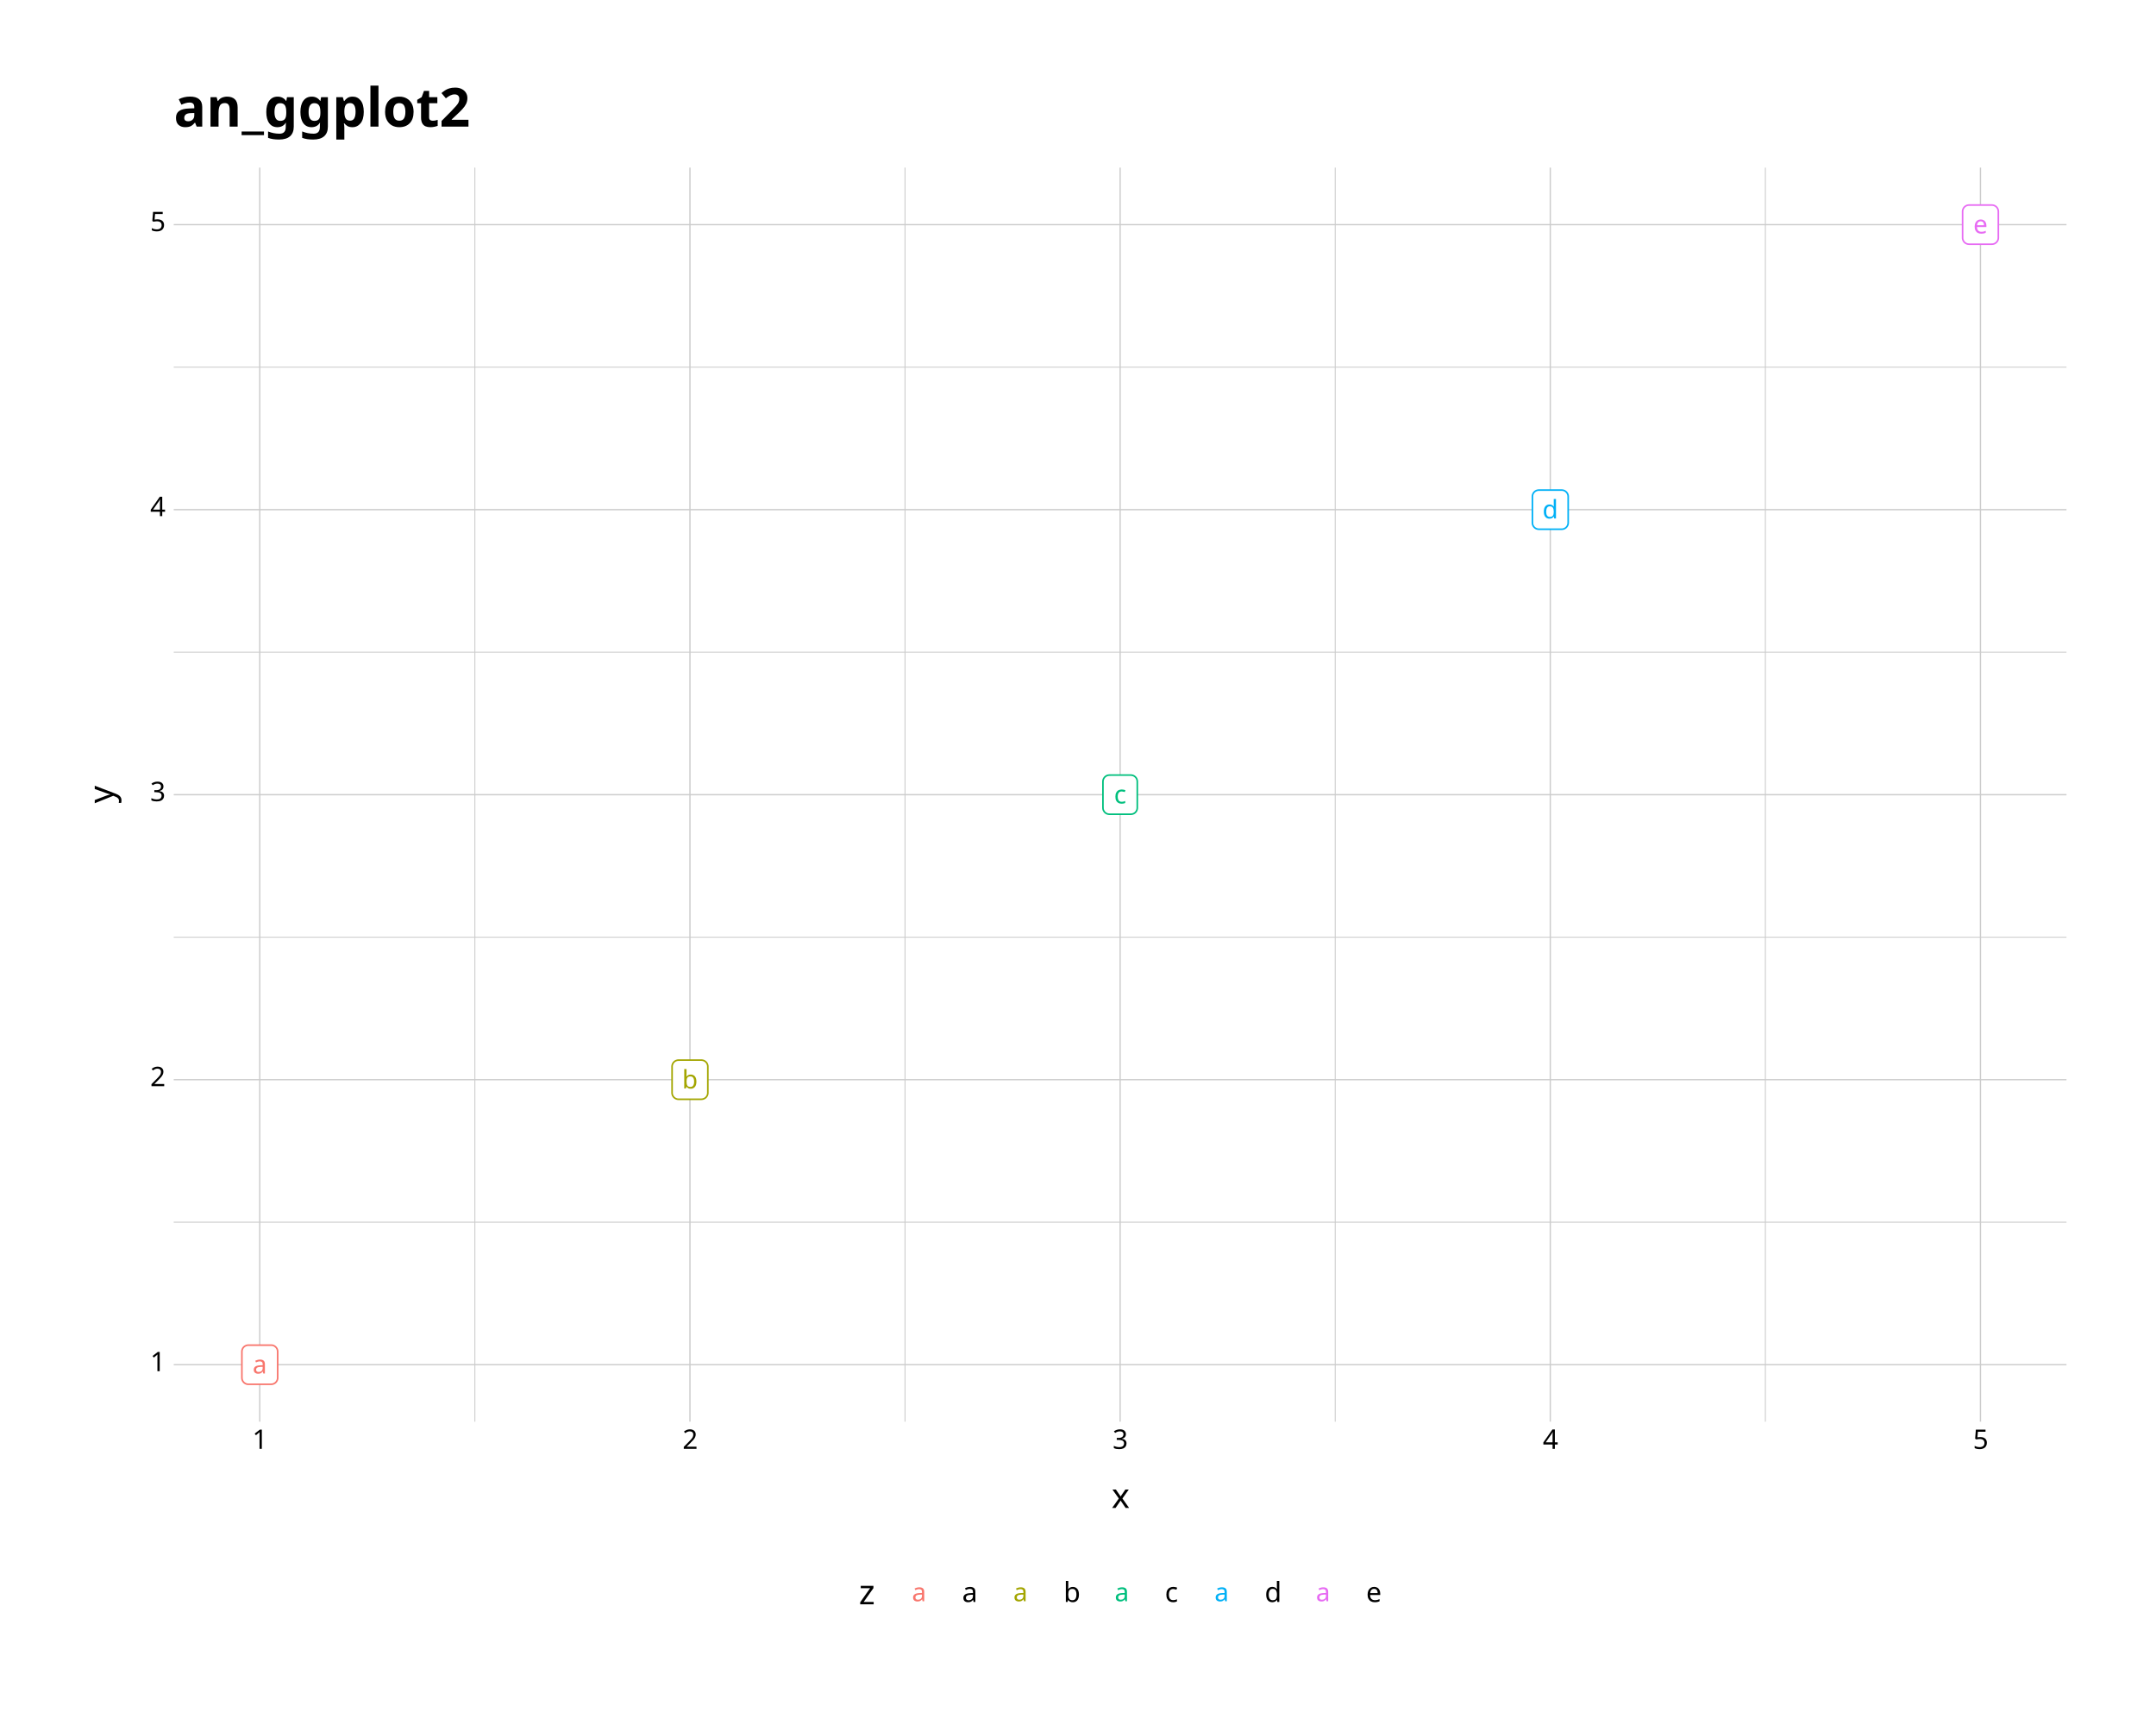
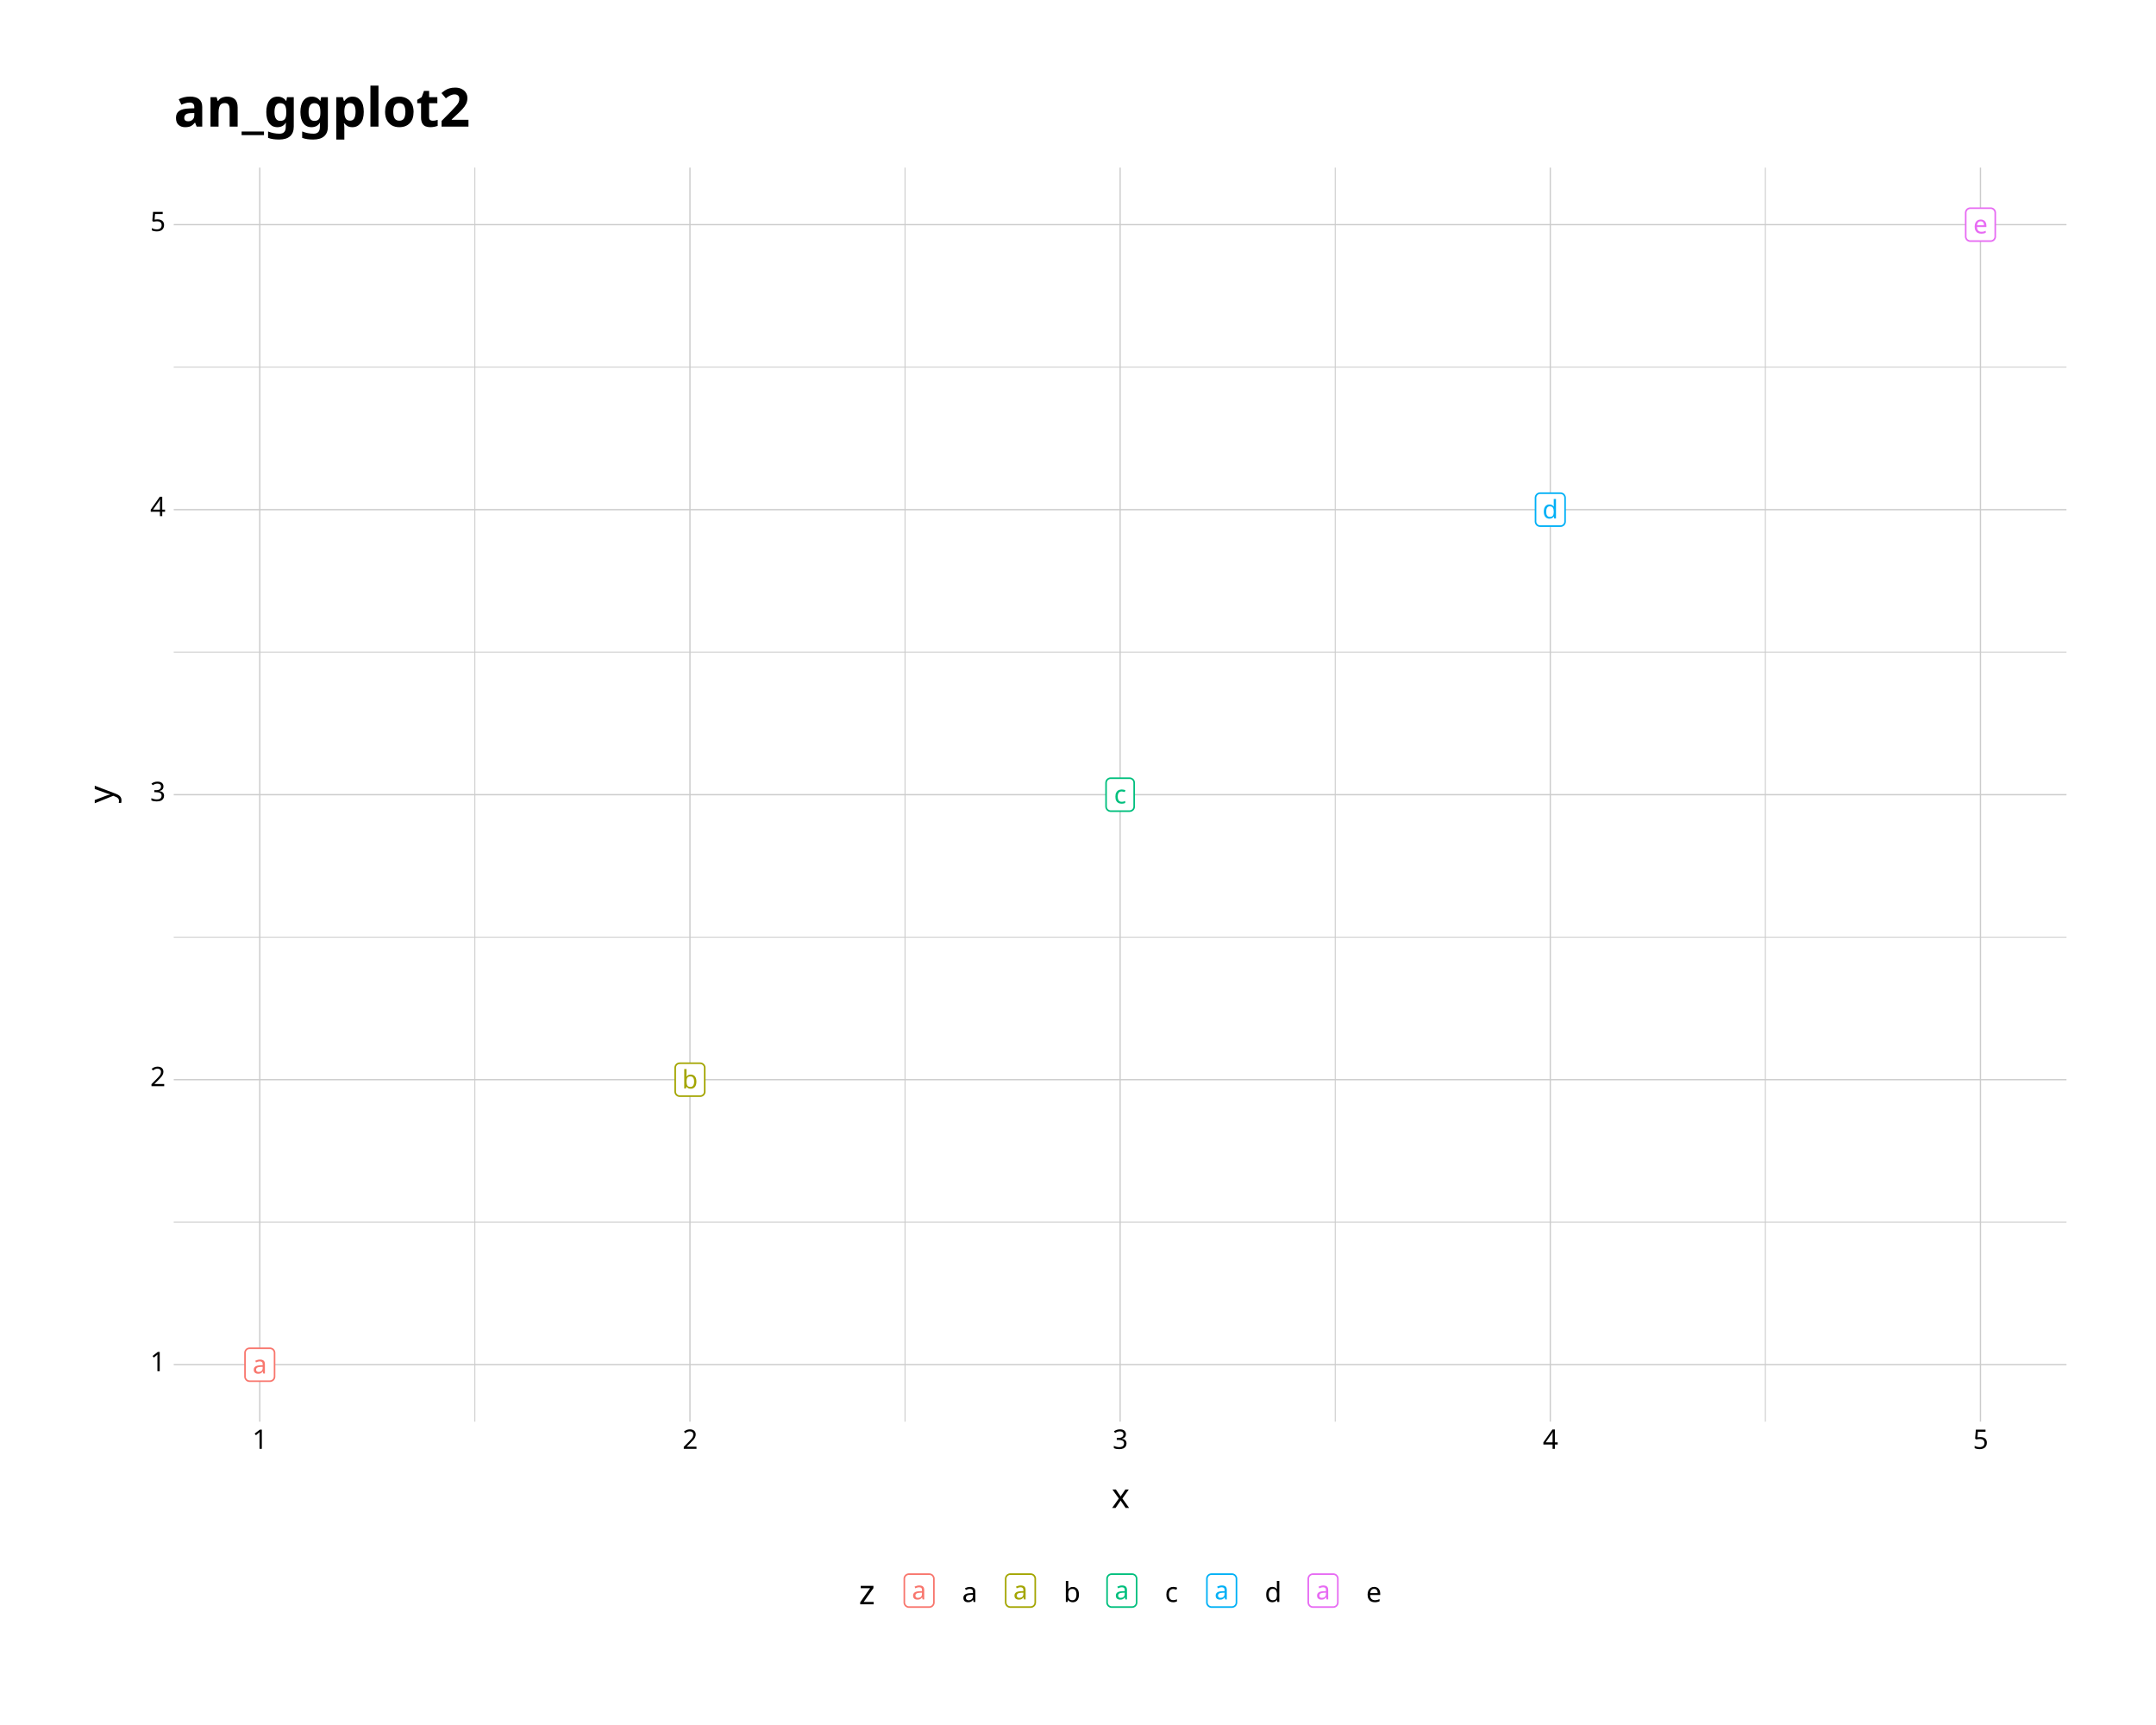
<svg xmlns="http://www.w3.org/2000/svg" class="svglite" data-engine-version="2.0" width="720.00pt" height="576.00pt" viewBox="0 0 720.00 576.00">
  <defs>
    <style type="text/css">
    .svglite line, .svglite polyline, .svglite polygon, .svglite path, .svglite rect, .svglite circle {
      fill: none;
      stroke: #000000;
      stroke-linecap: round;
      stroke-linejoin: round;
      stroke-miterlimit: 10.00;
    }
  </style>
  </defs>
  <rect width="100%" height="100%" style="stroke: none; fill: #FFFFFF;" />
  <defs>
    <clipPath id="cpMC4wMHw3MjAuMDB8MC4wMHw1NzYuMDA=">
      <rect x="0.00" y="0.00" width="720.00" height="576.00" />
    </clipPath>
  </defs>
  <g clip-path="url(#cpMC4wMHw3MjAuMDB8MC4wMHw1NzYuMDA=)">
</g>
  <defs>
    <clipPath id="cpNTguMDJ8NjkwLjExfDU1Ljk3fDQ3NC43Mw==">
      <rect x="58.02" y="55.97" width="632.09" height="418.75" />
    </clipPath>
  </defs>
  <g clip-path="url(#cpNTguMDJ8NjkwLjExfDU1Ljk3fDQ3NC43Mw==)">
    <polyline points="58.02,408.11 690.11,408.11 " style="stroke-width: 0.32; stroke: #CCCCCC; stroke-linecap: butt;" />
    <polyline points="58.02,312.94 690.11,312.94 " style="stroke-width: 0.32; stroke: #CCCCCC; stroke-linecap: butt;" />
    <polyline points="58.02,217.77 690.11,217.77 " style="stroke-width: 0.32; stroke: #CCCCCC; stroke-linecap: butt;" />
    <polyline points="58.02,122.59 690.11,122.59 " style="stroke-width: 0.32; stroke: #CCCCCC; stroke-linecap: butt;" />
    <polyline points="158.58,474.73 158.58,55.97 " style="stroke-width: 0.32; stroke: #CCCCCC; stroke-linecap: butt;" />
    <polyline points="302.24,474.73 302.24,55.97 " style="stroke-width: 0.32; stroke: #CCCCCC; stroke-linecap: butt;" />
    <polyline points="445.90,474.73 445.90,55.97 " style="stroke-width: 0.32; stroke: #CCCCCC; stroke-linecap: butt;" />
    <polyline points="589.55,474.73 589.55,55.97 " style="stroke-width: 0.32; stroke: #CCCCCC; stroke-linecap: butt;" />
    <polyline points="58.02,455.69 690.11,455.69 " style="stroke-width: 0.43; stroke: #CCCCCC; stroke-linecap: butt;" />
    <polyline points="58.02,360.52 690.11,360.52 " style="stroke-width: 0.43; stroke: #CCCCCC; stroke-linecap: butt;" />
    <polyline points="58.02,265.35 690.11,265.35 " style="stroke-width: 0.43; stroke: #CCCCCC; stroke-linecap: butt;" />
    <polyline points="58.02,170.18 690.11,170.18 " style="stroke-width: 0.43; stroke: #CCCCCC; stroke-linecap: butt;" />
    <polyline points="58.02,75.01 690.11,75.01 " style="stroke-width: 0.43; stroke: #CCCCCC; stroke-linecap: butt;" />
    <polyline points="86.75,474.73 86.75,55.97 " style="stroke-width: 0.43; stroke: #CCCCCC; stroke-linecap: butt;" />
    <polyline points="230.41,474.73 230.41,55.97 " style="stroke-width: 0.43; stroke: #CCCCCC; stroke-linecap: butt;" />
    <polyline points="374.07,474.73 374.07,55.97 " style="stroke-width: 0.43; stroke: #CCCCCC; stroke-linecap: butt;" />
    <polyline points="517.72,474.73 517.72,55.97 " style="stroke-width: 0.43; stroke: #CCCCCC; stroke-linecap: butt;" />
    <polyline points="661.38,474.73 661.38,55.97 " style="stroke-width: 0.43; stroke: #CCCCCC; stroke-linecap: butt;" />
-     <polygon points="82.94,462.23 90.57,462.23 90.48,462.23 90.83,462.21 91.17,462.14 91.49,462.02 91.79,461.85 92.06,461.63 92.29,461.37 92.48,461.07 92.62,460.75 92.70,460.42 92.73,460.07 92.73,460.07 92.73,451.32 92.73,451.32 92.70,450.97 92.62,450.63 92.48,450.31 92.29,450.02 92.06,449.76 91.79,449.54 91.49,449.36 91.17,449.24 90.83,449.17 90.57,449.16 82.94,449.16 83.20,449.17 82.85,449.16 82.51,449.20 82.17,449.30 81.86,449.45 81.57,449.64 81.32,449.88 81.11,450.16 80.95,450.47 80.84,450.80 80.79,451.14 80.78,451.32 80.78,460.07 80.79,459.90 80.79,460.24 80.84,460.59 80.95,460.92 81.11,461.22 81.32,461.50 81.57,461.74 81.86,461.94 82.17,462.09 82.51,462.19 82.85,462.23 " style="stroke-width: 0.53; stroke: #F8766D; fill: #FFFFFF;" />
+     <polygon points="83.36,461.19 90.15,461.19 90.09,461.19 90.34,461.18 90.58,461.13 90.81,461.04 91.02,460.92 91.22,460.76 91.38,460.58 91.51,460.37 91.61,460.14 91.67,459.90 91.69,459.65 91.69,459.65 91.69,451.73 91.69,451.73 91.67,451.49 91.61,451.24 91.51,451.02 91.38,450.81 91.22,450.62 91.02,450.47 90.81,450.34 90.58,450.26 90.34,450.21 90.15,450.20 83.36,450.20 83.54,450.21 83.29,450.20 83.05,450.23 82.81,450.29 82.59,450.40 82.38,450.54 82.21,450.71 82.06,450.91 81.94,451.13 81.86,451.36 81.82,451.61 81.82,451.73 81.82,459.65 81.82,459.53 81.82,459.78 81.86,460.02 81.94,460.26 82.06,460.48 82.21,460.67 82.38,460.84 82.59,460.99 82.81,461.09 83.05,461.16 83.29,461.19 " style="stroke-width: 0.53; stroke: #F8766D; fill: #FFFFFF;" />
    <text x="86.75" y="458.63" text-anchor="middle" style="font-size: 8.54px; fill: #F8766D; font-family: sans;" textLength="4.75px" lengthAdjust="spacingAndGlyphs">a</text>
-     <polygon points="226.60,367.06 234.22,367.06 234.14,367.06 234.48,367.04 234.83,366.97 235.15,366.85 235.45,366.68 235.72,366.46 235.95,366.20 236.14,365.90 236.27,365.58 236.36,365.25 236.38,364.90 236.38,364.90 236.38,356.14 236.38,356.14 236.36,355.80 236.27,355.46 236.14,355.14 235.95,354.85 235.72,354.59 235.45,354.37 235.15,354.19 234.83,354.07 234.48,354.00 234.22,353.98 226.60,353.98 226.86,354.00 226.51,353.99 226.16,354.03 225.83,354.13 225.52,354.27 225.23,354.47 224.98,354.71 224.77,354.99 224.61,355.30 224.50,355.63 224.44,355.97 224.44,356.14 224.44,364.90 224.44,364.73 224.44,365.07 224.50,365.42 224.61,365.75 224.77,366.05 224.98,366.33 225.23,366.57 225.52,366.77 225.83,366.92 226.16,367.02 226.51,367.06 " style="stroke-width: 0.53; stroke: #A3A500; fill: #FFFFFF;" />
+     <polygon points="227.01,366.02 233.81,366.02 233.75,366.02 233.99,366.01 234.24,365.96 234.47,365.87 234.68,365.75 234.87,365.59 235.04,365.41 235.17,365.20 235.27,364.97 235.33,364.73 235.34,364.48 235.34,364.48 235.34,356.56 235.34,356.56 235.33,356.31 235.27,356.07 235.17,355.85 235.04,355.64 234.87,355.45 234.68,355.30 234.47,355.17 234.24,355.08 233.99,355.04 233.81,355.02 227.01,355.02 227.20,355.04 226.95,355.03 226.70,355.06 226.47,355.12 226.24,355.23 226.04,355.37 225.86,355.54 225.71,355.74 225.60,355.96 225.52,356.19 225.48,356.44 225.48,356.56 225.48,364.48 225.48,364.36 225.48,364.61 225.52,364.85 225.60,365.09 225.71,365.30 225.86,365.50 226.04,365.67 226.24,365.81 226.47,365.92 226.70,365.99 226.95,366.02 " style="stroke-width: 0.53; stroke: #A3A500; fill: #FFFFFF;" />
    <text x="230.41" y="363.46" text-anchor="middle" style="font-size: 8.54px; fill: #A3A500; font-family: sans;" textLength="4.75px" lengthAdjust="spacingAndGlyphs">b</text>
-     <polygon points="370.49,271.89 377.64,271.89 377.56,271.89 377.90,271.87 378.24,271.80 378.57,271.68 378.87,271.51 379.14,271.29 379.37,271.03 379.56,270.73 379.69,270.41 379.77,270.07 379.80,269.73 379.80,269.73 379.80,260.97 379.80,260.97 379.77,260.63 379.69,260.29 379.56,259.97 379.37,259.68 379.14,259.42 378.87,259.20 378.57,259.02 378.24,258.90 377.90,258.83 377.64,258.81 370.49,258.81 370.75,258.83 370.40,258.82 370.06,258.86 369.73,258.95 369.41,259.10 369.13,259.30 368.87,259.54 368.67,259.82 368.50,260.13 368.39,260.46 368.34,260.80 368.33,260.97 368.33,269.73 368.34,269.55 368.34,269.90 368.39,270.25 368.50,270.57 368.67,270.88 368.87,271.16 369.13,271.40 369.41,271.60 369.73,271.75 370.06,271.84 370.40,271.89 " style="stroke-width: 0.53; stroke: #00BF7D; fill: #FFFFFF;" />
+     <polygon points="370.91,270.85 377.23,270.85 377.17,270.85 377.41,270.84 377.65,270.79 377.89,270.70 378.10,270.58 378.29,270.42 378.46,270.24 378.59,270.03 378.68,269.80 378.74,269.56 378.76,269.31 378.76,269.31 378.76,261.39 378.76,261.39 378.74,261.14 378.68,260.90 378.59,260.68 378.46,260.47 378.29,260.28 378.10,260.13 377.89,260.00 377.65,259.91 377.41,259.86 377.23,259.85 370.91,259.85 371.09,259.86 370.85,259.85 370.60,259.88 370.36,259.95 370.14,260.06 369.94,260.20 369.76,260.37 369.61,260.57 369.49,260.79 369.42,261.02 369.38,261.27 369.37,261.39 369.37,269.31 369.38,269.19 369.38,269.44 369.42,269.68 369.49,269.91 369.61,270.13 369.76,270.33 369.94,270.50 370.14,270.64 370.36,270.75 370.60,270.82 370.85,270.85 " style="stroke-width: 0.53; stroke: #00BF7D; fill: #FFFFFF;" />
    <text x="374.07" y="268.29" text-anchor="middle" style="font-size: 8.54px; fill: #00BF7D; font-family: sans;" textLength="4.27px" lengthAdjust="spacingAndGlyphs">c</text>
-     <polygon points="513.91,176.72 521.54,176.72 521.45,176.72 521.80,176.70 522.14,176.63 522.46,176.51 522.76,176.33 523.03,176.12 523.26,175.85 523.45,175.56 523.59,175.24 523.67,174.90 523.70,174.56 523.70,174.56 523.70,165.80 523.70,165.80 523.67,165.46 523.59,165.12 523.45,164.80 523.26,164.51 523.03,164.25 522.76,164.03 522.46,163.85 522.14,163.73 521.80,163.66 521.54,163.64 513.91,163.64 514.17,163.66 513.82,163.64 513.48,163.69 513.14,163.78 512.83,163.93 512.54,164.13 512.29,164.37 512.08,164.65 511.92,164.96 511.81,165.29 511.76,165.63 511.75,165.80 511.75,174.56 511.76,174.38 511.76,174.73 511.81,175.07 511.92,175.40 512.08,175.71 512.29,175.99 512.54,176.23 512.83,176.43 513.14,176.58 513.48,176.67 513.82,176.72 " style="stroke-width: 0.53; stroke: #00B0F6; fill: #FFFFFF;" />
+     <polygon points="514.33,175.68 521.12,175.68 521.06,175.68 521.31,175.67 521.55,175.62 521.78,175.53 521.99,175.41 522.19,175.25 522.35,175.06 522.48,174.86 522.58,174.63 522.64,174.39 522.66,174.14 522.66,174.14 522.66,166.22 522.66,166.22 522.64,165.97 522.58,165.73 522.48,165.50 522.35,165.30 522.19,165.11 521.99,164.95 521.78,164.83 521.55,164.74 521.31,164.69 521.12,164.68 514.33,164.68 514.51,164.69 514.26,164.68 514.02,164.71 513.78,164.78 513.56,164.89 513.35,165.03 513.18,165.20 513.03,165.40 512.91,165.62 512.83,165.85 512.79,166.10 512.79,166.22 512.79,174.14 512.79,174.02 512.79,174.27 512.83,174.51 512.91,174.74 513.03,174.96 513.18,175.16 513.35,175.33 513.56,175.47 513.78,175.58 514.02,175.65 514.26,175.68 " style="stroke-width: 0.53; stroke: #00B0F6; fill: #FFFFFF;" />
    <text x="517.72" y="173.12" text-anchor="middle" style="font-size: 8.54px; fill: #00B0F6; font-family: sans;" textLength="4.75px" lengthAdjust="spacingAndGlyphs">d</text>
-     <polygon points="657.57,81.55 665.19,81.55 665.11,81.54 665.45,81.53 665.80,81.46 666.12,81.34 666.42,81.16 666.69,80.94 666.92,80.68 667.11,80.39 667.24,80.07 667.33,79.73 667.35,79.39 667.35,79.39 667.35,70.63 667.35,70.63 667.33,70.29 667.24,69.95 667.11,69.63 666.92,69.33 666.69,69.07 666.42,68.85 666.12,68.68 665.80,68.56 665.45,68.49 665.19,68.47 657.57,68.47 657.83,68.49 657.48,68.47 657.13,68.52 656.80,68.61 656.49,68.76 656.20,68.96 655.95,69.20 655.74,69.48 655.58,69.79 655.47,70.12 655.41,70.46 655.41,70.63 655.41,79.39 655.41,79.21 655.41,79.56 655.47,79.90 655.58,80.23 655.74,80.54 655.95,80.82 656.20,81.06 656.49,81.26 656.80,81.41 657.13,81.50 657.48,81.54 " style="stroke-width: 0.53; stroke: #E76BF3; fill: #FFFFFF;" />
+     <polygon points="657.98,80.51 664.78,80.51 664.72,80.51 664.96,80.50 665.21,80.45 665.44,80.36 665.65,80.24 665.84,80.08 666.01,79.89 666.14,79.68 666.24,79.46 666.30,79.22 666.32,78.97 666.32,78.97 666.32,71.05 666.32,71.05 666.30,70.80 666.24,70.56 666.14,70.33 666.01,70.12 665.84,69.94 665.65,69.78 665.44,69.66 665.21,69.57 664.96,69.52 664.78,69.51 657.98,69.51 658.17,69.52 657.92,69.51 657.68,69.54 657.44,69.61 657.21,69.72 657.01,69.86 656.83,70.03 656.68,70.23 656.57,70.45 656.49,70.68 656.45,70.92 656.45,71.05 656.45,78.97 656.45,78.85 656.45,79.09 656.49,79.34 656.57,79.57 656.68,79.79 656.83,79.99 657.01,80.16 657.21,80.30 657.44,80.41 657.68,80.48 657.92,80.51 " style="stroke-width: 0.53; stroke: #E76BF3; fill: #FFFFFF;" />
    <text x="661.38" y="77.95" text-anchor="middle" style="font-size: 8.54px; fill: #E76BF3; font-family: sans;" textLength="4.75px" lengthAdjust="spacingAndGlyphs">e</text>
  </g>
  <g clip-path="url(#cpMC4wMHw3MjAuMDB8MC4wMHw1NzYuMDA=)">
    <text x="50.15" y="457.86" style="font-size: 9.00px; font-family: sans;" textLength="5.01px" lengthAdjust="spacingAndGlyphs">1</text>
    <text x="50.15" y="362.68" style="font-size: 9.00px; font-family: sans;" textLength="5.01px" lengthAdjust="spacingAndGlyphs">2</text>
    <text x="50.15" y="267.51" style="font-size: 9.00px; font-family: sans;" textLength="5.01px" lengthAdjust="spacingAndGlyphs">3</text>
    <text x="50.15" y="172.34" style="font-size: 9.00px; font-family: sans;" textLength="5.01px" lengthAdjust="spacingAndGlyphs">4</text>
    <text x="50.15" y="77.17" style="font-size: 9.00px; font-family: sans;" textLength="5.01px" lengthAdjust="spacingAndGlyphs">5</text>
    <text x="84.25" y="483.79" style="font-size: 9.00px; font-family: sans;" textLength="5.01px" lengthAdjust="spacingAndGlyphs">1</text>
    <text x="227.91" y="483.79" style="font-size: 9.00px; font-family: sans;" textLength="5.01px" lengthAdjust="spacingAndGlyphs">2</text>
    <text x="371.56" y="483.79" style="font-size: 9.00px; font-family: sans;" textLength="5.01px" lengthAdjust="spacingAndGlyphs">3</text>
    <text x="515.22" y="483.79" style="font-size: 9.00px; font-family: sans;" textLength="5.01px" lengthAdjust="spacingAndGlyphs">4</text>
    <text x="658.88" y="483.79" style="font-size: 9.00px; font-family: sans;" textLength="5.01px" lengthAdjust="spacingAndGlyphs">5</text>
    <text x="371.19" y="503.53" style="font-size: 11.50px; font-family: sans;" textLength="5.75px" lengthAdjust="spacingAndGlyphs">x</text>
    <text transform="translate(37.80,268.23) rotate(-90)" style="font-size: 11.50px; font-family: sans;" textLength="5.75px" lengthAdjust="spacingAndGlyphs">y</text>
    <text x="286.81" y="535.70" style="font-size: 11.50px; font-family: sans;" textLength="5.75px" lengthAdjust="spacingAndGlyphs">z</text>
-     <rect x="298.29" y="523.10" width="17.28" height="17.28" style="stroke-width: 0.75; stroke: none; fill: #FFFFFF;" />
-     <text x="306.93" y="534.68" text-anchor="middle" style="font-size: 8.54px; fill: #F8766D; font-family: sans;" textLength="4.75px" lengthAdjust="spacingAndGlyphs">a</text>
-     <rect x="332.15" y="523.10" width="17.28" height="17.28" style="stroke-width: 0.75; stroke: none; fill: #FFFFFF;" />
-     <text x="340.79" y="534.68" text-anchor="middle" style="font-size: 8.54px; fill: #A3A500; font-family: sans;" textLength="4.75px" lengthAdjust="spacingAndGlyphs">a</text>
-     <rect x="366.00" y="523.10" width="17.28" height="17.28" style="stroke-width: 0.75; stroke: none; fill: #FFFFFF;" />
-     <text x="374.64" y="534.68" text-anchor="middle" style="font-size: 8.54px; fill: #00BF7D; font-family: sans;" textLength="4.75px" lengthAdjust="spacingAndGlyphs">a</text>
-     <rect x="399.34" y="523.10" width="17.28" height="17.28" style="stroke-width: 0.75; stroke: none; fill: #FFFFFF;" />
-     <text x="407.98" y="534.68" text-anchor="middle" style="font-size: 8.54px; fill: #00B0F6; font-family: sans;" textLength="4.75px" lengthAdjust="spacingAndGlyphs">a</text>
-     <rect x="433.20" y="523.10" width="17.28" height="17.28" style="stroke-width: 0.75; stroke: none; fill: #FFFFFF;" />
-     <text x="441.84" y="534.68" text-anchor="middle" style="font-size: 8.54px; fill: #E76BF3; font-family: sans;" textLength="4.75px" lengthAdjust="spacingAndGlyphs">a</text>
+     <polygon points="303.54,536.62 310.33,536.62 310.27,536.62 310.52,536.61 310.76,536.56 310.99,536.47 311.21,536.35 311.40,536.19 311.56,536.01 311.69,535.80 311.79,535.57 311.85,535.33 311.87,535.08 311.87,535.08 311.87,527.16 311.87,527.16 311.85,526.91 311.79,526.67 311.69,526.45 311.56,526.24 311.40,526.05 311.21,525.89 310.99,525.77 310.76,525.68 310.52,525.63 310.33,525.62 303.54,525.62 303.72,525.63 303.47,525.62 303.23,525.65 302.99,525.72 302.77,525.83 302.56,525.97 302.39,526.14 302.24,526.34 302.12,526.56 302.04,526.79 302.00,527.04 302.00,527.16 302.00,535.08 302.00,534.96 302.00,535.21 302.04,535.45 302.12,535.68 302.24,535.90 302.39,536.10 302.56,536.27 302.77,536.41 302.99,536.52 303.23,536.59 303.47,536.62 " style="stroke-width: 0.53; stroke: #F8766D; fill: #FFFFFF;" />
+     <text x="306.93" y="534.06" text-anchor="middle" style="font-size: 8.54px; fill: #F8766D; font-family: sans;" textLength="4.75px" lengthAdjust="spacingAndGlyphs">a</text>
+     <polygon points="337.39,536.62 344.19,536.62 344.12,536.62 344.37,536.61 344.61,536.56 344.85,536.47 345.06,536.35 345.25,536.19 345.41,536.01 345.55,535.80 345.64,535.57 345.70,535.33 345.72,535.08 345.72,535.08 345.72,527.16 345.72,527.16 345.70,526.91 345.64,526.67 345.55,526.45 345.41,526.24 345.25,526.05 345.06,525.89 344.85,525.77 344.61,525.68 344.37,525.63 344.19,525.62 337.39,525.62 337.58,525.63 337.33,525.62 337.08,525.65 336.85,525.72 336.62,525.83 336.42,525.97 336.24,526.14 336.09,526.34 335.98,526.56 335.90,526.79 335.86,527.04 335.85,527.16 335.85,535.08 335.86,534.96 335.86,535.21 335.90,535.45 335.98,535.68 336.09,535.90 336.24,536.10 336.42,536.27 336.62,536.41 336.85,536.52 337.08,536.59 337.33,536.62 " style="stroke-width: 0.53; stroke: #A3A500; fill: #FFFFFF;" />
+     <text x="340.79" y="534.06" text-anchor="middle" style="font-size: 8.54px; fill: #A3A500; font-family: sans;" textLength="4.75px" lengthAdjust="spacingAndGlyphs">a</text>
+     <polygon points="371.24,536.62 378.04,536.62 377.98,536.62 378.23,536.61 378.47,536.56 378.70,536.47 378.91,536.35 379.11,536.19 379.27,536.01 379.40,535.80 379.50,535.57 379.56,535.33 379.58,535.08 379.58,535.08 379.58,527.16 379.58,527.16 379.56,526.91 379.50,526.67 379.40,526.45 379.27,526.24 379.11,526.05 378.91,525.89 378.70,525.77 378.47,525.68 378.23,525.63 378.04,525.62 371.24,525.62 371.43,525.63 371.18,525.62 370.94,525.65 370.70,525.72 370.48,525.83 370.27,525.97 370.09,526.14 369.95,526.34 369.83,526.56 369.75,526.79 369.71,527.04 369.71,527.16 369.71,535.08 369.71,534.96 369.71,535.21 369.75,535.45 369.83,535.68 369.95,535.90 370.09,536.10 370.27,536.27 370.48,536.41 370.70,536.52 370.94,536.59 371.18,536.62 " style="stroke-width: 0.53; stroke: #00BF7D; fill: #FFFFFF;" />
+     <text x="374.64" y="534.06" text-anchor="middle" style="font-size: 8.54px; fill: #00BF7D; font-family: sans;" textLength="4.75px" lengthAdjust="spacingAndGlyphs">a</text>
+     <polygon points="404.59,536.62 411.38,536.62 411.32,536.62 411.57,536.61 411.81,536.56 412.04,536.47 412.25,536.35 412.45,536.19 412.61,536.01 412.74,535.80 412.84,535.57 412.90,535.33 412.92,535.08 412.92,535.08 412.92,527.16 412.92,527.16 412.90,526.91 412.84,526.67 412.74,526.45 412.61,526.24 412.45,526.05 412.25,525.89 412.04,525.77 411.81,525.68 411.57,525.63 411.38,525.62 404.59,525.62 404.77,525.63 404.52,525.62 404.28,525.65 404.04,525.72 403.82,525.83 403.61,525.97 403.44,526.14 403.29,526.34 403.17,526.56 403.09,526.79 403.05,527.04 403.05,527.16 403.05,535.08 403.05,534.96 403.05,535.21 403.09,535.45 403.17,535.68 403.29,535.90 403.44,536.10 403.61,536.27 403.82,536.41 404.04,536.52 404.28,536.59 404.52,536.62 " style="stroke-width: 0.53; stroke: #00B0F6; fill: #FFFFFF;" />
+     <text x="407.98" y="534.06" text-anchor="middle" style="font-size: 8.54px; fill: #00B0F6; font-family: sans;" textLength="4.75px" lengthAdjust="spacingAndGlyphs">a</text>
+     <polygon points="438.44,536.62 445.24,536.62 445.17,536.62 445.42,536.61 445.66,536.56 445.89,536.47 446.11,536.35 446.30,536.19 446.46,536.01 446.60,535.80 446.69,535.57 446.75,535.33 446.77,535.08 446.77,535.08 446.77,527.16 446.77,527.16 446.75,526.91 446.69,526.67 446.60,526.45 446.46,526.24 446.30,526.05 446.11,525.89 445.89,525.77 445.66,525.68 445.42,525.63 445.24,525.62 438.44,525.62 438.62,525.63 438.38,525.62 438.13,525.65 437.89,525.72 437.67,525.83 437.47,525.97 437.29,526.14 437.14,526.34 437.03,526.56 436.95,526.79 436.91,527.04 436.90,527.16 436.90,535.08 436.91,534.96 436.91,535.21 436.95,535.45 437.03,535.68 437.14,535.90 437.29,536.10 437.47,536.27 437.67,536.41 437.89,536.52 438.13,536.59 438.38,536.62 " style="stroke-width: 0.53; stroke: #E76BF3; fill: #FFFFFF;" />
+     <text x="441.84" y="534.06" text-anchor="middle" style="font-size: 8.54px; fill: #E76BF3; font-family: sans;" textLength="4.75px" lengthAdjust="spacingAndGlyphs">a</text>
    <text x="321.30" y="534.91" style="font-size: 9.20px; font-family: sans;" textLength="5.12px" lengthAdjust="spacingAndGlyphs">a</text>
    <text x="355.16" y="534.91" style="font-size: 9.20px; font-family: sans;" textLength="5.12px" lengthAdjust="spacingAndGlyphs">b</text>
    <text x="389.01" y="534.91" style="font-size: 9.20px; font-family: sans;" textLength="4.60px" lengthAdjust="spacingAndGlyphs">c</text>
    <text x="422.35" y="534.91" style="font-size: 9.20px; font-family: sans;" textLength="5.12px" lengthAdjust="spacingAndGlyphs">d</text>
    <text x="456.21" y="534.91" style="font-size: 9.20px; font-family: sans;" textLength="5.12px" lengthAdjust="spacingAndGlyphs">e</text>
    <text x="58.02" y="42.28" style="font-size: 18.00px; font-weight: bold; font-family: sans;" textLength="89.09px" lengthAdjust="spacingAndGlyphs">an_ggplot2</text>
  </g>
</svg>
